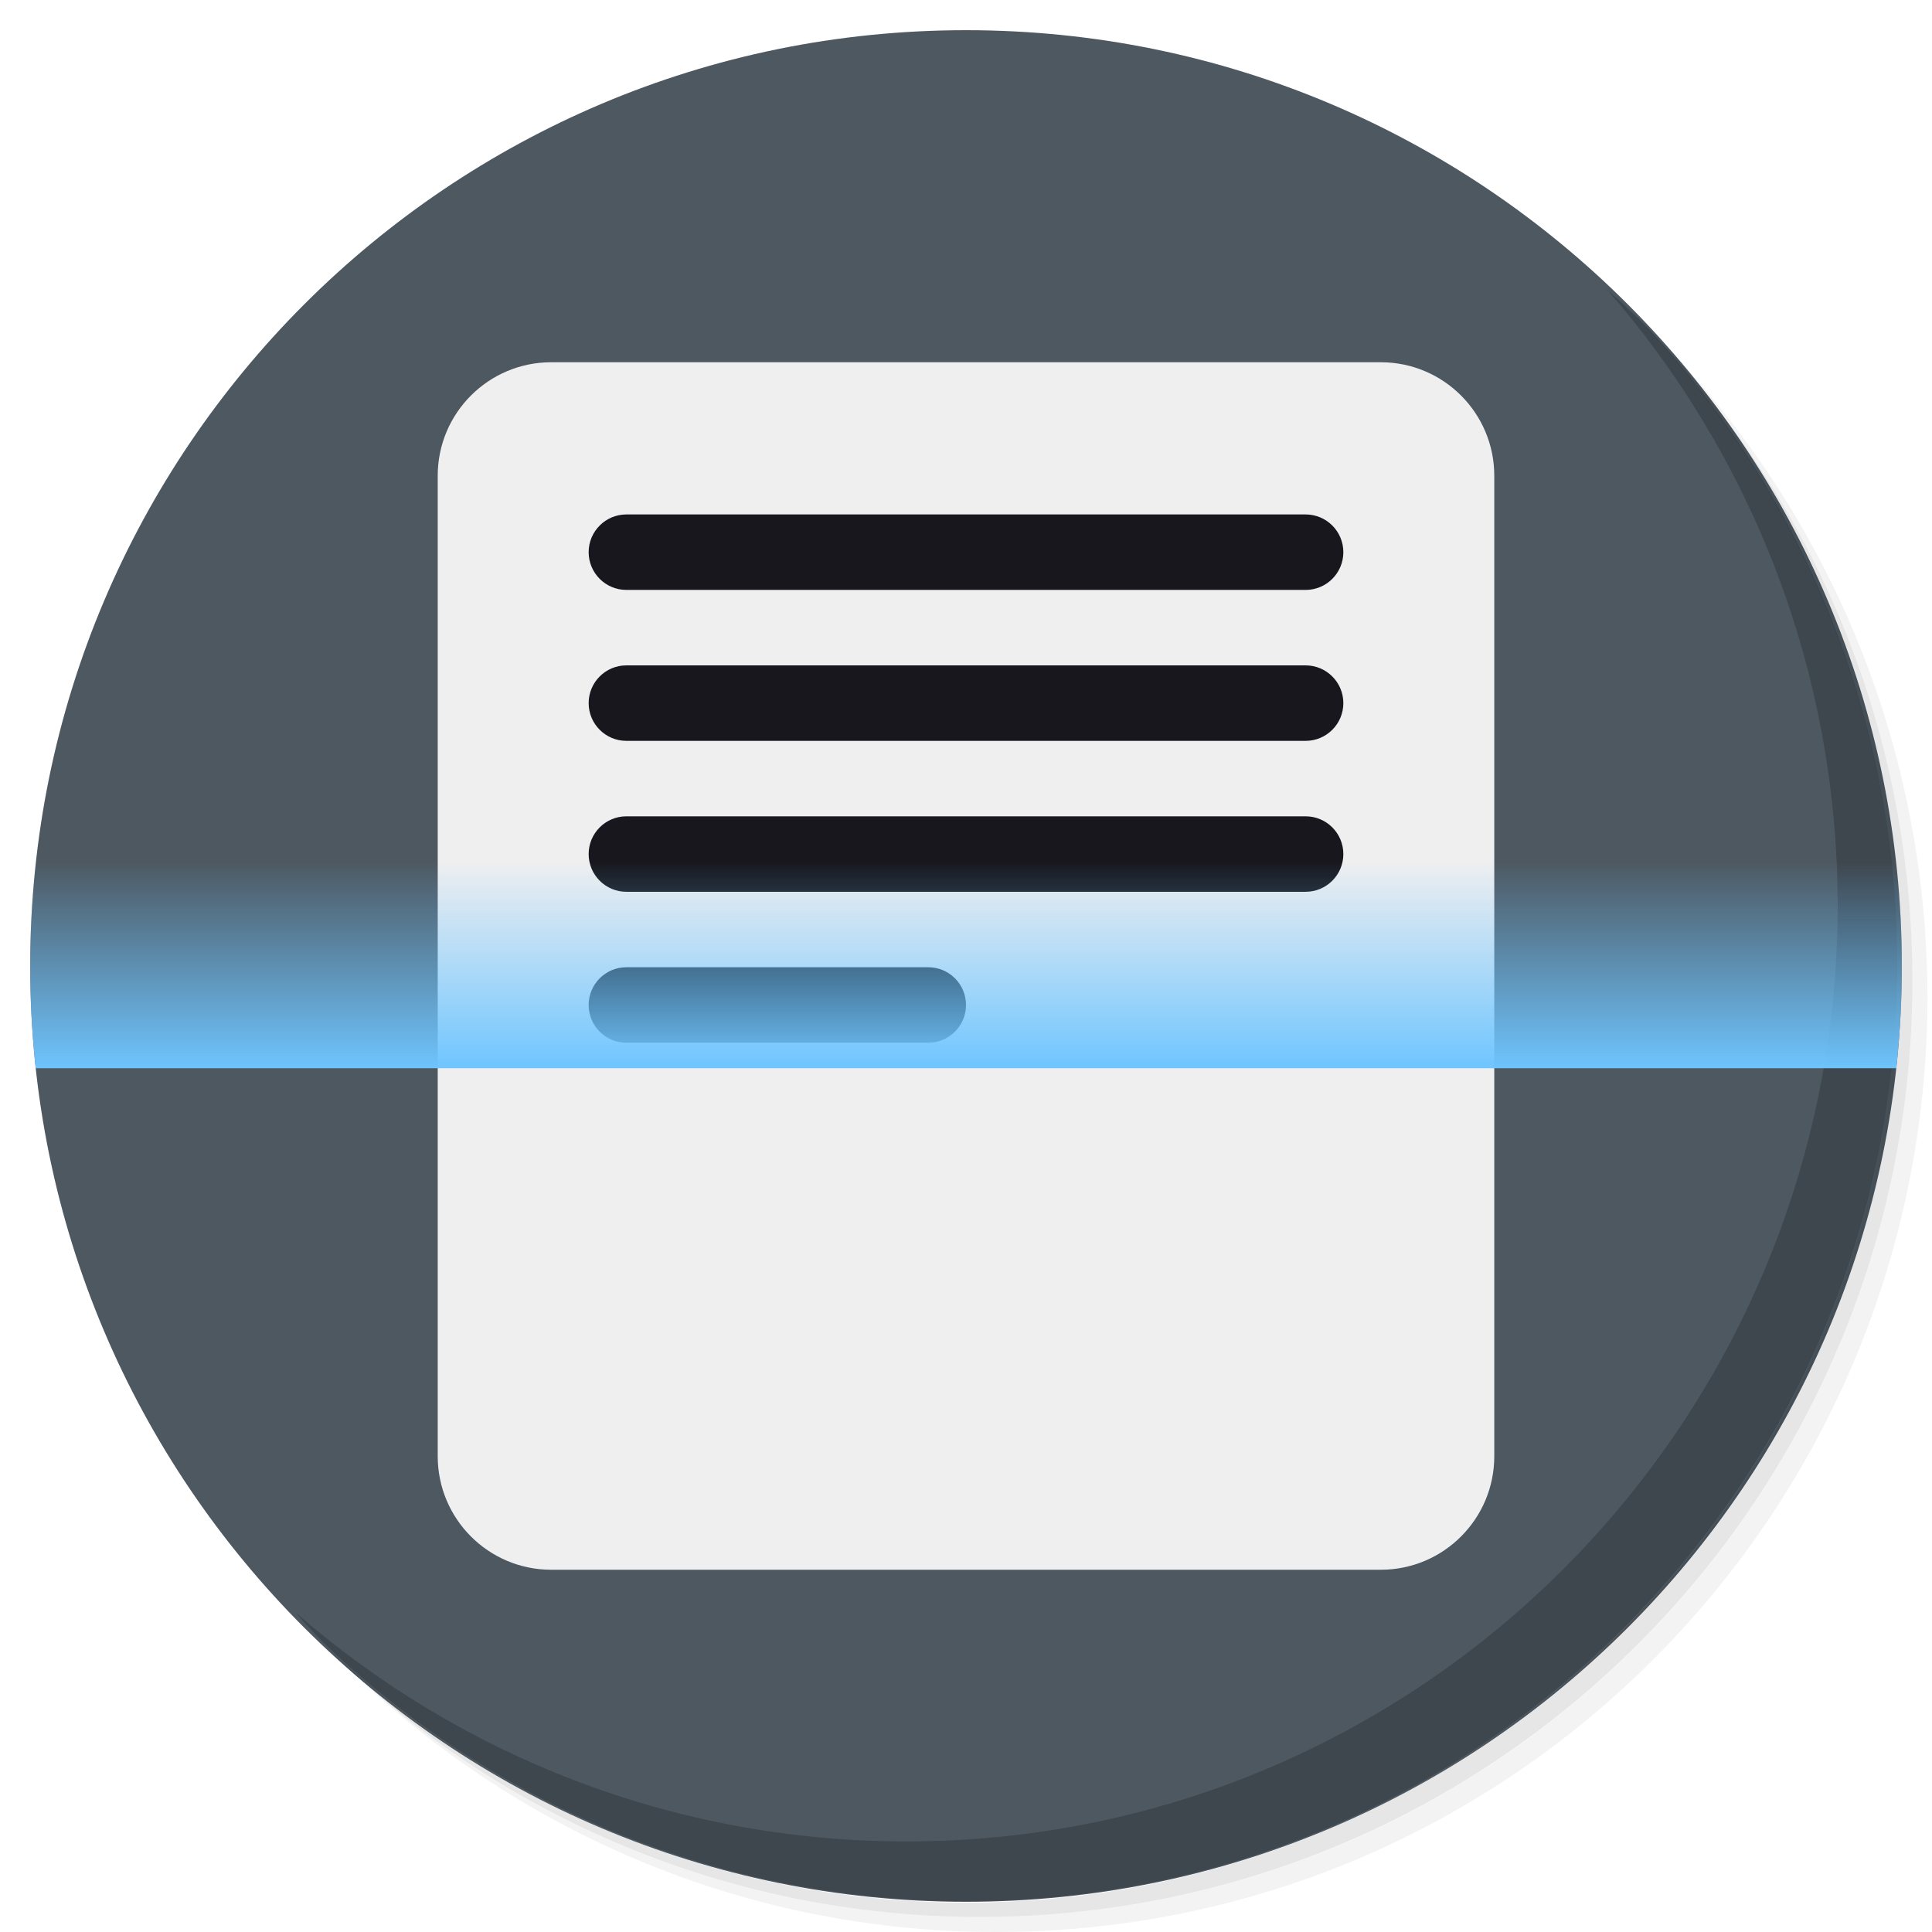
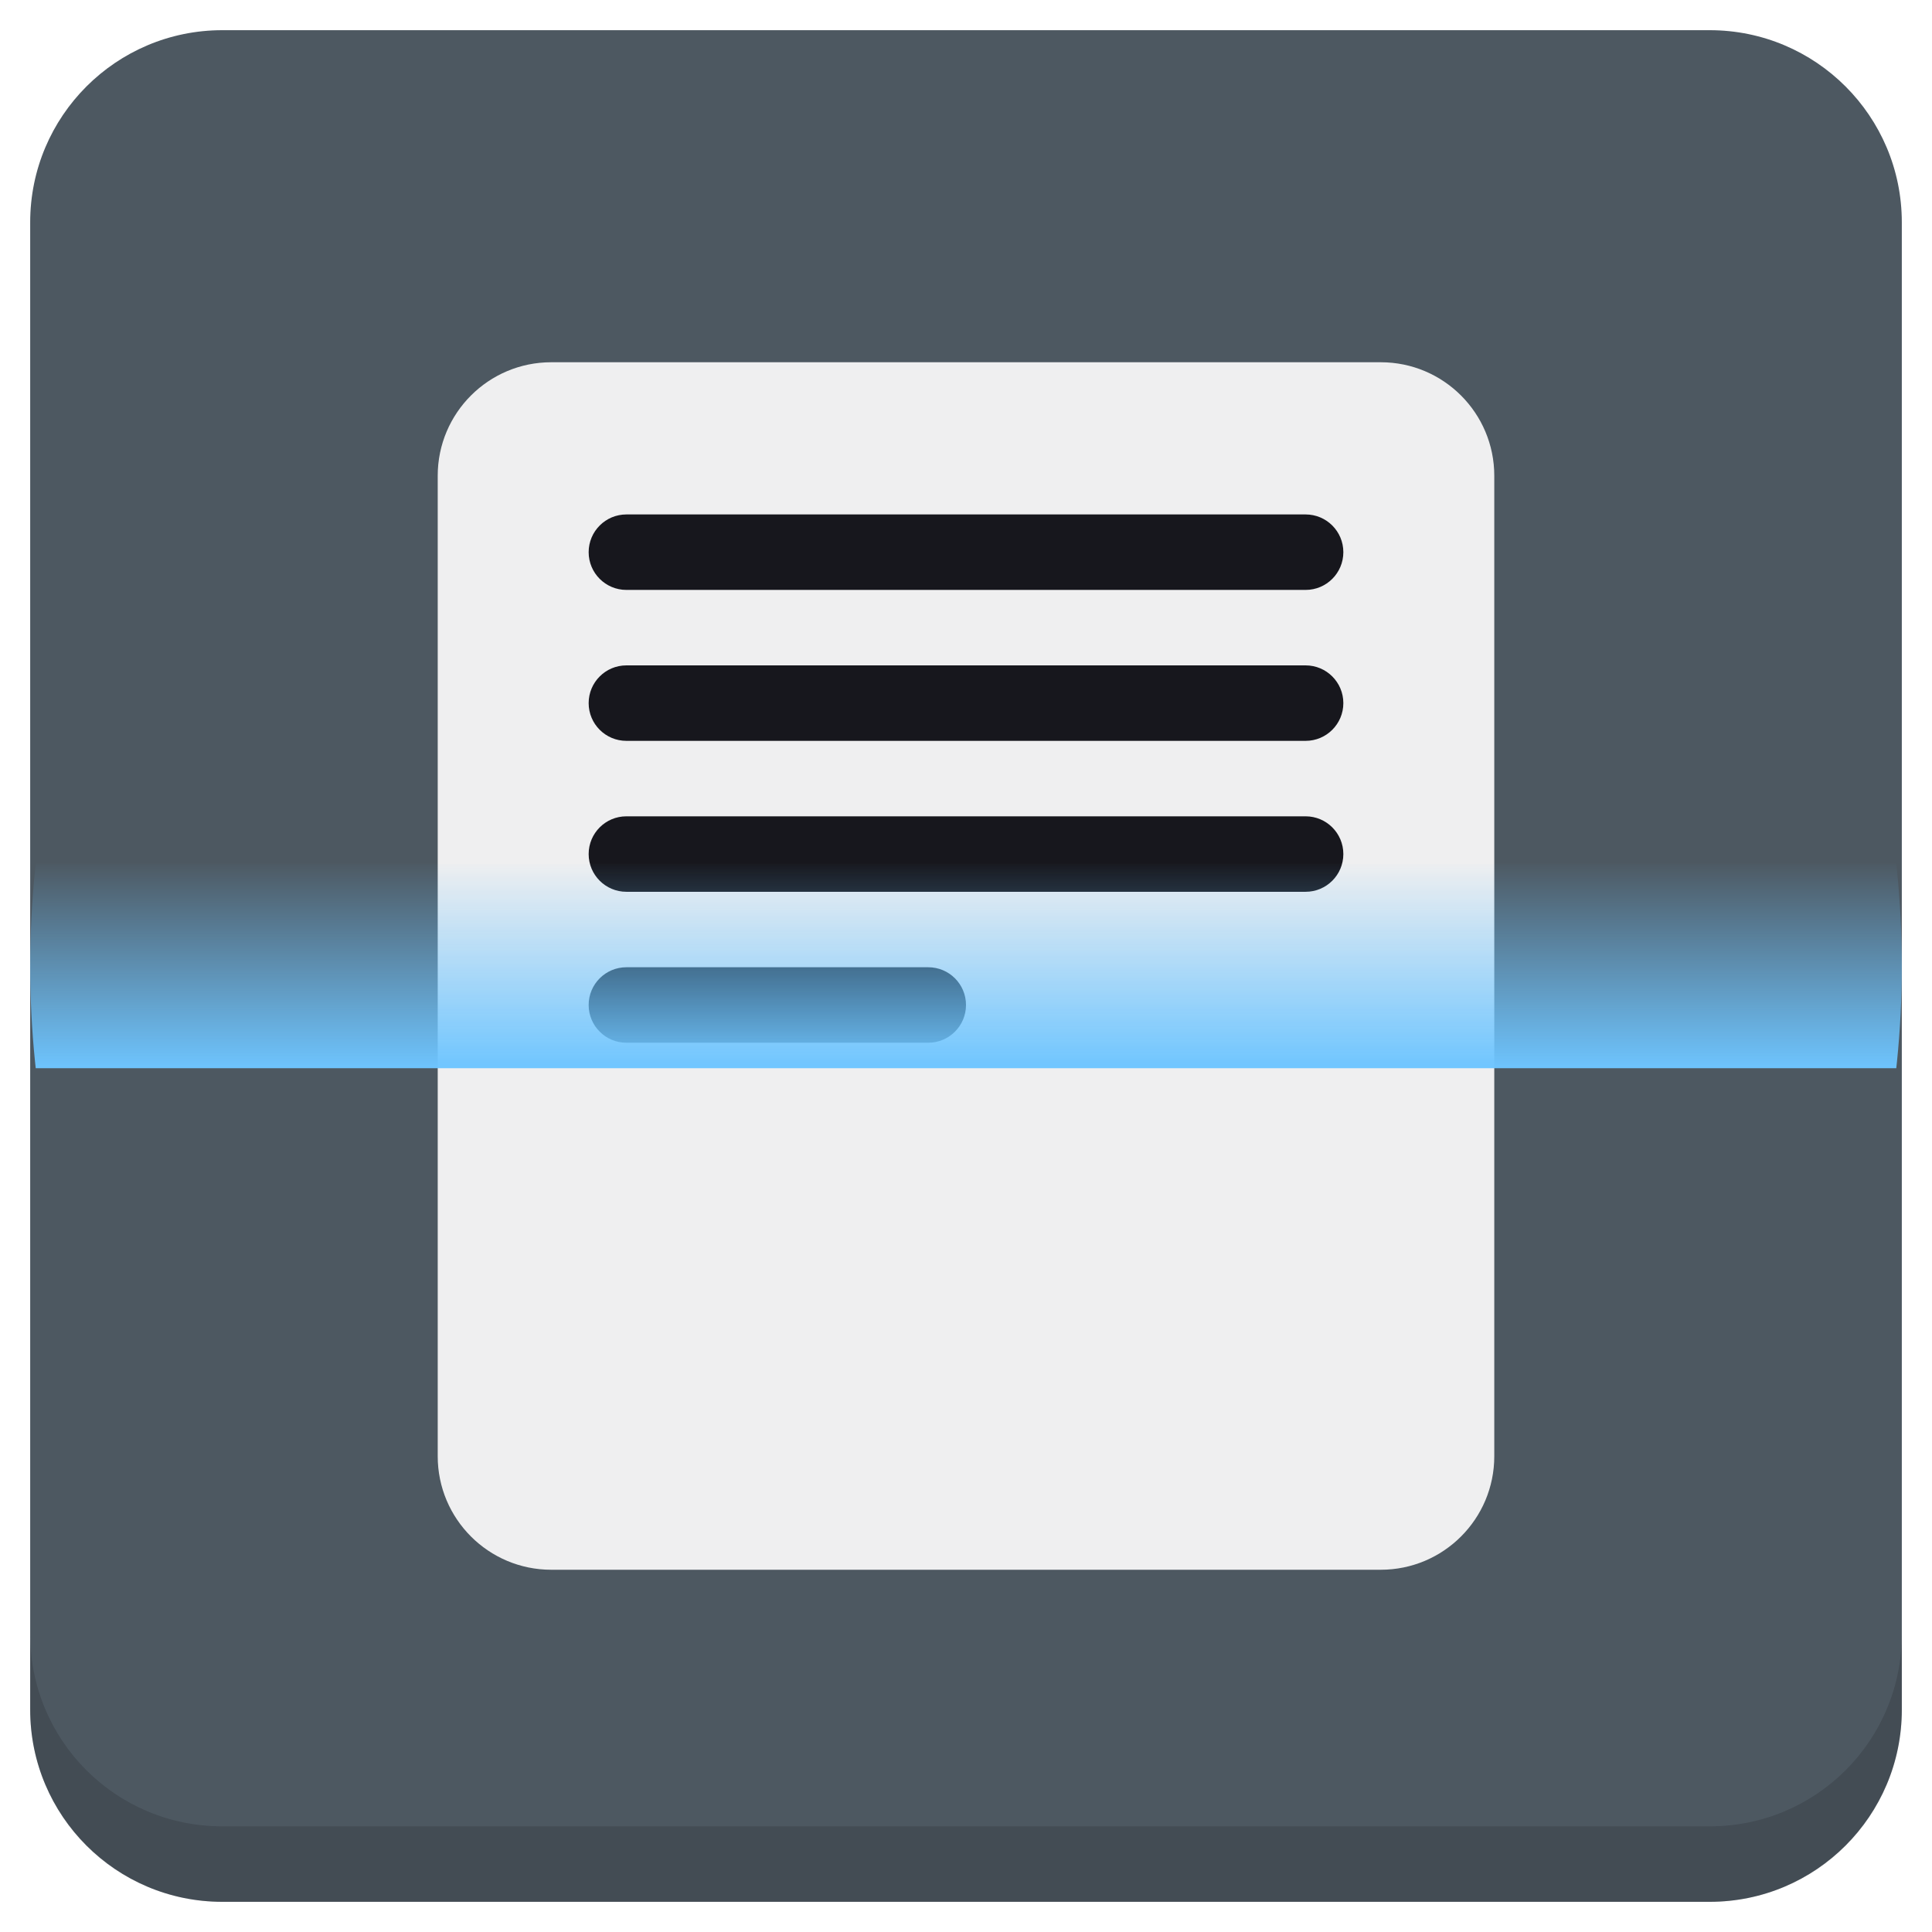
<svg xmlns="http://www.w3.org/2000/svg" xmlns:xlink="http://www.w3.org/1999/xlink" version="1.1" id="Layer_1" x="0px" y="0px" viewBox="0 0 256 256" enable-background="new 0 0 256 256" xml:space="preserve">
  <defs id="defs251">
    <linearGradient id="linearGradient1132">
      <stop style="stop-color:#6ec5ff;stop-opacity:1;" offset="0" id="stop1128" />
      <stop style="stop-color:#6ec5ff;stop-opacity:0;" offset="1" id="stop1130" />
    </linearGradient>
    <clipPath id="b">
      <use width="100%" overflow="visible" xlink:href="#a" height="100%" id="use5" />
    </clipPath>
    <linearGradient x1="29.337" x2="81.837" y1="75.021" gradientUnits="userSpaceOnUse" y2="44.354" id="c">
      <stop id="stop10" offset="0" stop-opacity=".6" stop-color="#A52714" />
      <stop id="stop12" offset=".66" stop-opacity="0" stop-color="#A52714" />
    </linearGradient>
    <clipPath id="clipPath1232">
      <use width="100%" overflow="visible" xlink:href="#a" height="100%" id="use1230" />
    </clipPath>
    <clipPath id="clipPath1236">
      <use width="100%" overflow="visible" xlink:href="#a" height="100%" id="use1234" />
    </clipPath>
    <linearGradient x1="110.87" x2="52.538" y1="164.5" gradientUnits="userSpaceOnUse" y2="130.33" id="d">
      <stop id="stop23" offset="0" stop-opacity=".4" stop-color="#055524" />
      <stop id="stop25" offset=".33" stop-opacity="0" stop-color="#055524" />
    </linearGradient>
    <clipPath id="clipPath1244">
      <use width="100%" overflow="visible" xlink:href="#a" height="100%" id="use1242" />
    </clipPath>
    <clipPath id="clipPath1248">
      <use width="100%" overflow="visible" xlink:href="#a" height="100%" id="use1246" />
    </clipPath>
    <clipPath id="f">
      <use y="0" x="0" style="overflow:visible" id="use37" height="100%" xlink:href="#e" overflow="visible" width="100%" />
    </clipPath>
    <linearGradient x1="121.86" x2="136.55" y1="49.804" gradientUnits="userSpaceOnUse" y2="114.13" id="g">
      <stop id="stop42" offset="0" stop-opacity=".3" stop-color="#EA6100" />
      <stop id="stop44" offset=".66" stop-opacity="0" stop-color="#EA6100" />
    </linearGradient>
    <clipPath id="clipPath1258">
      <use width="100%" overflow="visible" xlink:href="#a" height="100%" id="use1256" />
    </clipPath>
    <clipPath id="clipPath1269">
      <use width="100%" overflow="visible" xlink:href="#a" height="100%" id="use1267" />
    </clipPath>
    <clipPath id="j">
      <use y="0" x="0" style="overflow:visible" id="use62" height="100%" xlink:href="#i" overflow="visible" width="100%" />
    </clipPath>
    <radialGradient id="l" gradientUnits="userSpaceOnUse" cy="55.948" cx="668.18" gradientTransform="translate(-576)" r="84.078">
      <stop stop-color="#3E2723" stop-opacity=".2" offset="0" id="stop73" />
      <stop stop-color="#3E2723" stop-opacity="0" offset="1" id="stop75" />
    </radialGradient>
    <clipPath id="clipPath1285">
      <use width="100%" overflow="visible" xlink:href="#a" height="100%" id="use1283" />
    </clipPath>
    <clipPath id="clipPath1289">
      <use width="100%" overflow="visible" xlink:href="#a" height="100%" id="use1287" />
    </clipPath>
    <clipPath id="n">
      <use y="0" x="0" style="overflow:visible" id="use83" height="100%" xlink:href="#m" overflow="visible" width="100%" />
    </clipPath>
    <radialGradient id="p" gradientUnits="userSpaceOnUse" cy="48.52" cx="597.88" gradientTransform="translate(-576)" r="78.044">
      <stop stop-color="#3E2723" stop-opacity=".2" offset="0" id="stop94" />
      <stop stop-color="#3E2723" stop-opacity="0" offset="1" id="stop96" />
    </radialGradient>
    <clipPath id="clipPath1305">
      <use width="100%" overflow="visible" xlink:href="#a" height="100%" id="use1303" />
    </clipPath>
    <radialGradient id="q" gradientUnits="userSpaceOnUse" cy="96.138" cx="671.84" gradientTransform="translate(-576)" r="87.87">
      <stop stop-color="#263238" stop-opacity=".2" offset="0" id="stop101" />
      <stop stop-color="#263238" stop-opacity="0" offset="1" id="stop103" />
    </radialGradient>
    <clipPath id="clipPath1312">
      <use width="100%" overflow="visible" xlink:href="#a" height="100%" id="use1310" />
    </clipPath>
    <clipPath id="clipPath1316">
      <use width="100%" overflow="visible" xlink:href="#a" height="100%" id="use1314" />
    </clipPath>
    <clipPath id="clipPath1320">
      <use width="100%" overflow="visible" xlink:href="#a" height="100%" id="use1318" />
    </clipPath>
    <clipPath id="clipPath1324">
      <use width="100%" overflow="visible" xlink:href="#a" height="100%" id="use1322" />
    </clipPath>
    <path d="m 8,184 h 83.77 l 38.88,-38.88 V 116 H 61.36 L 8,24.48 Z" id="e" />
    <path d="m 96,56 34.65,60 -38.88,68 H 184 V 56 Z" id="i" />
    <path d="M 21.97,8 V 48.34 L 61.36,116 96,56 h 88 V 8 Z" id="m" />
    <clipPath id="b-1">
      <use width="100%" overflow="visible" xlink:href="#a" height="100%" id="use5-7" />
    </clipPath>
    <clipPath id="clipPath1232-2">
      <use width="100%" overflow="visible" xlink:href="#a" height="100%" id="use1230-2" />
    </clipPath>
    <clipPath id="clipPath1236-6">
      <use width="100%" overflow="visible" xlink:href="#a" height="100%" id="use1234-1" />
    </clipPath>
    <clipPath id="clipPath1244-1">
      <use width="100%" overflow="visible" xlink:href="#a" height="100%" id="use1242-5" />
    </clipPath>
    <clipPath id="clipPath1248-9">
      <use width="100%" overflow="visible" xlink:href="#a" height="100%" id="use1246-4" />
    </clipPath>
    <clipPath id="f-9">
      <use y="0" x="0" style="overflow:visible" id="use37-0" height="100%" xlink:href="#e-8" overflow="visible" width="100%" />
    </clipPath>
    <clipPath id="clipPath1258-7">
      <use width="100%" overflow="visible" xlink:href="#a" height="100%" id="use1256-7" />
    </clipPath>
    <clipPath id="clipPath1269-1">
      <use width="100%" overflow="visible" xlink:href="#a" height="100%" id="use1267-1" />
    </clipPath>
    <clipPath id="j-5">
      <use y="0" x="0" style="overflow:visible" id="use62-9" height="100%" xlink:href="#i-5" overflow="visible" width="100%" />
    </clipPath>
    <radialGradient id="l-7" gradientUnits="userSpaceOnUse" cy="55.948" cx="668.18" gradientTransform="translate(-576)" r="84.078">
      <stop stop-color="#3E2723" stop-opacity=".2" offset="0" id="stop73-7" />
      <stop stop-color="#3E2723" stop-opacity="0" offset="1" id="stop75-6" />
    </radialGradient>
    <clipPath id="clipPath1285-7">
      <use width="100%" overflow="visible" xlink:href="#a" height="100%" id="use1283-3" />
    </clipPath>
    <clipPath id="clipPath1289-6">
      <use width="100%" overflow="visible" xlink:href="#a" height="100%" id="use1287-5" />
    </clipPath>
    <clipPath id="n-6">
      <use y="0" x="0" style="overflow:visible" id="use83-3" height="100%" xlink:href="#m-6" overflow="visible" width="100%" />
    </clipPath>
    <radialGradient id="p-9" gradientUnits="userSpaceOnUse" cy="48.52" cx="597.88" gradientTransform="translate(-576)" r="78.044">
      <stop stop-color="#3E2723" stop-opacity=".2" offset="0" id="stop94-4" />
      <stop stop-color="#3E2723" stop-opacity="0" offset="1" id="stop96-8" />
    </radialGradient>
    <clipPath id="clipPath1305-1">
      <use width="100%" overflow="visible" xlink:href="#a" height="100%" id="use1303-2" />
    </clipPath>
    <radialGradient id="q-9" gradientUnits="userSpaceOnUse" cy="96.138" cx="671.84" gradientTransform="translate(-576)" r="87.87">
      <stop stop-color="#263238" stop-opacity=".2" offset="0" id="stop101-3" />
      <stop stop-color="#263238" stop-opacity="0" offset="1" id="stop103-9" />
    </radialGradient>
    <clipPath id="clipPath1312-0">
      <use width="100%" overflow="visible" xlink:href="#a" height="100%" id="use1310-8" />
    </clipPath>
    <clipPath id="clipPath1316-8">
      <use width="100%" overflow="visible" xlink:href="#a" height="100%" id="use1314-5" />
    </clipPath>
    <clipPath id="clipPath1320-0">
      <use width="100%" overflow="visible" xlink:href="#a" height="100%" id="use1318-9" />
    </clipPath>
    <clipPath id="clipPath1324-6">
      <use width="100%" overflow="visible" xlink:href="#a" height="100%" id="use1322-3" />
    </clipPath>
    <path d="m 8,184 h 83.77 l 38.88,-38.88 V 116 H 61.36 L 8,24.48 Z" id="e-8" />
    <path d="m 96,56 34.65,60 -38.88,68 H 184 V 56 Z" id="i-5" />
    <path d="M 21.97,8 V 48.34 L 61.36,116 96,56 h 88 V 8 Z" id="m-6" />
    <radialGradient id="r" gradientUnits="userSpaceOnUse" cy="32.014" cx="34.286" gradientTransform="translate(-23.07961,-106.2699)" r="176.75">
      <stop stop-color="#fff" stop-opacity=".1" offset="0" id="stop130" />
      <stop stop-color="#fff" stop-opacity="0" offset="1" id="stop132" />
    </radialGradient>
    <clipPath id="b-0">
      <use y="0" x="0" style="overflow:visible" width="100%" overflow="visible" xlink:href="#a" height="100%" id="use5-5" />
    </clipPath>
    <clipPath id="clipPath963">
      <use y="0" x="0" style="overflow:visible" width="100%" overflow="visible" xlink:href="#a" height="100%" id="use961" />
    </clipPath>
    <clipPath id="clipPath967">
      <use y="0" x="0" style="overflow:visible" width="100%" overflow="visible" xlink:href="#a" height="100%" id="use965" />
    </clipPath>
    <radialGradient id="q-94" gradientUnits="userSpaceOnUse" cy="96.138" cx="671.84" gradientTransform="translate(-576)" r="87.87">
      <stop stop-color="#263238" stop-opacity=".2" offset="0" id="stop101-6" />
      <stop stop-color="#263238" stop-opacity="0" offset="1" id="stop103-92" />
    </radialGradient>
    <clipPath id="clipPath974">
      <use y="0" x="0" style="overflow:visible" width="100%" overflow="visible" xlink:href="#a" height="100%" id="use972" />
    </clipPath>
    <radialGradient id="p-2" gradientUnits="userSpaceOnUse" cy="48.52" cx="597.88" gradientTransform="translate(-576)" r="78.044">
      <stop stop-color="#3E2723" stop-opacity=".2" offset="0" id="stop94-47" />
      <stop stop-color="#3E2723" stop-opacity="0" offset="1" id="stop96-7" />
    </radialGradient>
    <clipPath id="clipPath981">
      <use y="0" x="0" style="overflow:visible" width="100%" overflow="visible" xlink:href="#a" height="100%" id="use979" />
    </clipPath>
    <clipPath id="clipPath985">
      <use y="0" x="0" style="overflow:visible" width="100%" overflow="visible" xlink:href="#a" height="100%" id="use983" />
    </clipPath>
    <clipPath id="n-5">
      <use width="100%" overflow="visible" xlink:href="#m-0" height="100%" id="use83-4" style="overflow:visible" x="0" y="0" />
    </clipPath>
    <radialGradient id="l-2" gradientUnits="userSpaceOnUse" cy="55.948" cx="668.18" gradientTransform="translate(-576)" r="84.078">
      <stop stop-color="#3E2723" stop-opacity=".2" offset="0" id="stop73-8" />
      <stop stop-color="#3E2723" stop-opacity="0" offset="1" id="stop75-9" />
    </radialGradient>
    <clipPath id="clipPath997">
      <use y="0" x="0" style="overflow:visible" width="100%" overflow="visible" xlink:href="#a" height="100%" id="use995" />
    </clipPath>
    <clipPath id="clipPath1001">
      <use y="0" x="0" style="overflow:visible" width="100%" overflow="visible" xlink:href="#a" height="100%" id="use999" />
    </clipPath>
    <clipPath id="j-3">
      <use width="100%" overflow="visible" xlink:href="#i-1" height="100%" id="use62-6" style="overflow:visible" x="0" y="0" />
    </clipPath>
    <clipPath id="clipPath1010">
      <use y="0" x="0" style="overflow:visible" width="100%" overflow="visible" xlink:href="#a" height="100%" id="use1008" />
    </clipPath>
    <clipPath id="clipPath1017">
      <use y="0" x="0" style="overflow:visible" width="100%" overflow="visible" xlink:href="#a" height="100%" id="use1015" />
    </clipPath>
    <clipPath id="f-0">
      <use width="100%" overflow="visible" xlink:href="#e-1" height="100%" id="use37-5" style="overflow:visible" x="0" y="0" />
    </clipPath>
    <clipPath id="clipPath1029">
      <use y="0" x="0" style="overflow:visible" width="100%" overflow="visible" xlink:href="#a" height="100%" id="use1027" />
    </clipPath>
    <clipPath id="clipPath1033">
      <use y="0" x="0" style="overflow:visible" width="100%" overflow="visible" xlink:href="#a" height="100%" id="use1031" />
    </clipPath>
    <clipPath id="clipPath1043">
      <use y="0" x="0" style="overflow:visible" width="100%" overflow="visible" xlink:href="#a" height="100%" id="use1041" />
    </clipPath>
    <clipPath id="clipPath1047">
      <use y="0" x="0" style="overflow:visible" width="100%" overflow="visible" xlink:href="#a" height="100%" id="use1045" />
    </clipPath>
    <path id="e-1" d="m 8,184 h 83.77 l 38.88,-38.88 V 116 H 61.36 L 8,24.48 Z" />
    <path id="i-1" d="m 96,56 34.65,60 -38.88,68 H 184 V 56 Z" />
    <path id="m-0" d="M 21.97,8 V 48.34 L 61.36,116 96,56 h 88 V 8 Z" />
    <circle r="88" cx="96" cy="96" id="a" />
    <path d="m8 184h83.77l38.88-38.88v-29.12h-69.29l-53.36-91.52z" id="e-6" />
    <path d="m96 56l34.65 60-38.88 68h92.23v-128z" id="i-2" />
    <path d="m21.97 8v40.34l39.39 67.66 34.64-60h88v-48z" id="m-8" />
    <defs id="defs1820">
      <path d="M 21.97,8 V 48.34 L 61.36,116 96,56 h 88 V 8 Z" id="path1928" />
    </defs>
    <clipPath id="n-7">
      <use id="use1822" height="100%" xlink:href="#m-8" overflow="visible" width="100%" style="overflow:visible" x="0" y="0" />
    </clipPath>
    <defs id="defs1799">
      <path d="m 96,56 34.65,60 -38.88,68 H 184 V 56 Z" id="path1918" />
    </defs>
    <clipPath id="j-6">
      <use id="use1801" height="100%" xlink:href="#i-2" overflow="visible" width="100%" style="overflow:visible" x="0" y="0" />
    </clipPath>
    <defs id="defs1774">
      <path d="m 8,184 h 83.77 l 38.88,-38.88 V 116 H 61.36 L 8,24.48 Z" id="path1902" />
    </defs>
    <clipPath id="f-06">
      <use id="use1776" height="100%" xlink:href="#e-6" overflow="visible" width="100%" style="overflow:visible" x="0" y="0" />
    </clipPath>
    <linearGradient x1="110.87" x2="52.538" y1="164.5" gradientUnits="userSpaceOnUse" y2="130.33" id="linearGradient1897">
      <stop id="stop1762" offset="0" stop-opacity=".4" stop-color="#055524" />
      <stop id="stop1764" offset=".33" stop-opacity="0" stop-color="#055524" />
    </linearGradient>
    <linearGradient x1="29.337" x2="81.837" y1="75.021" gradientUnits="userSpaceOnUse" y2="44.354" id="linearGradient1889">
      <stop id="stop1749" offset="0" stop-opacity=".6" stop-color="#A52714" />
      <stop id="stop1751" offset=".66" stop-opacity="0" stop-color="#A52714" />
    </linearGradient>
    <linearGradient id="linearGradient1910" y2="114.13" gradientUnits="userSpaceOnUse" y1="49.804" x2="136.55" x1="121.86">
      <stop stop-color="#EA6100" stop-opacity=".3" offset="0" id="stop1781" />
      <stop stop-color="#EA6100" stop-opacity="0" offset=".66" id="stop1783" />
    </linearGradient>
    <clipPath id="b-3">
      <use y="0" x="0" style="overflow:visible" width="100%" overflow="visible" xlink:href="#a" height="100%" id="use5-1" />
    </clipPath>
    <clipPath id="clipPath1024">
      <use y="0" x="0" style="overflow:visible" width="100%" overflow="visible" xlink:href="#a" height="100%" id="use1022" />
    </clipPath>
    <clipPath id="clipPath1028">
      <use y="0" x="0" style="overflow:visible" width="100%" overflow="visible" xlink:href="#a" height="100%" id="use1026" />
    </clipPath>
    <clipPath id="clipPath1035">
      <use y="0" x="0" style="overflow:visible" width="100%" overflow="visible" xlink:href="#a" height="100%" id="use1033" />
    </clipPath>
    <clipPath id="clipPath1039">
      <use y="0" x="0" style="overflow:visible" width="100%" overflow="visible" xlink:href="#a" height="100%" id="use1037" />
    </clipPath>
    <clipPath id="f-6">
      <use y="0" x="0" style="overflow:visible" id="use37-8" height="100%" xlink:href="#e-61" overflow="visible" width="100%" />
    </clipPath>
    <clipPath id="clipPath1048">
      <use y="0" x="0" style="overflow:visible" width="100%" overflow="visible" xlink:href="#a" height="100%" id="use1046" />
    </clipPath>
    <clipPath id="clipPath1058">
      <use y="0" x="0" style="overflow:visible" width="100%" overflow="visible" xlink:href="#a" height="100%" id="use1056" />
    </clipPath>
    <clipPath id="j-66">
      <use y="0" x="0" style="overflow:visible" id="use62-4" height="100%" xlink:href="#i-59" overflow="visible" width="100%" />
    </clipPath>
    <radialGradient id="l-9" gradientUnits="userSpaceOnUse" cy="55.948" cx="668.18" gradientTransform="translate(-576)" r="84.078">
      <stop stop-color="#3E2723" stop-opacity=".2" offset="0" id="stop73-5" />
      <stop stop-color="#3E2723" stop-opacity="0" offset="1" id="stop75-0" />
    </radialGradient>
    <clipPath id="clipPath1073">
      <use y="0" x="0" style="overflow:visible" width="100%" overflow="visible" xlink:href="#a" height="100%" id="use1071" />
    </clipPath>
    <clipPath id="clipPath1077">
      <use y="0" x="0" style="overflow:visible" width="100%" overflow="visible" xlink:href="#a" height="100%" id="use1075" />
    </clipPath>
    <clipPath id="n-4">
      <use y="0" x="0" style="overflow:visible" id="use83-8" height="100%" xlink:href="#m-4" overflow="visible" width="100%" />
    </clipPath>
    <radialGradient id="p-7" gradientUnits="userSpaceOnUse" cy="48.52" cx="597.88" gradientTransform="translate(-576)" r="78.044">
      <stop stop-color="#3E2723" stop-opacity=".2" offset="0" id="stop94-1" />
      <stop stop-color="#3E2723" stop-opacity="0" offset="1" id="stop96-72" />
    </radialGradient>
    <clipPath id="clipPath1092">
      <use y="0" x="0" style="overflow:visible" width="100%" overflow="visible" xlink:href="#a" height="100%" id="use1090" />
    </clipPath>
    <radialGradient id="q-7" gradientUnits="userSpaceOnUse" cy="96.138" cx="671.84" gradientTransform="translate(-576)" r="87.87">
      <stop stop-color="#263238" stop-opacity=".2" offset="0" id="stop101-2" />
      <stop stop-color="#263238" stop-opacity="0" offset="1" id="stop103-2" />
    </radialGradient>
    <clipPath id="clipPath1099">
      <use y="0" x="0" style="overflow:visible" width="100%" overflow="visible" xlink:href="#a" height="100%" id="use1097" />
    </clipPath>
    <clipPath id="clipPath1103">
      <use y="0" x="0" style="overflow:visible" width="100%" overflow="visible" xlink:href="#a" height="100%" id="use1101" />
    </clipPath>
    <clipPath id="clipPath1107">
      <use y="0" x="0" style="overflow:visible" width="100%" overflow="visible" xlink:href="#a" height="100%" id="use1105" />
    </clipPath>
    <clipPath id="clipPath1111">
      <use y="0" x="0" style="overflow:visible" width="100%" overflow="visible" xlink:href="#a" height="100%" id="use1109" />
    </clipPath>
    <radialGradient id="r-6" gradientUnits="userSpaceOnUse" cy="32.014" cx="34.286" gradientTransform="translate(-7,-7)" r="176.75">
      <stop stop-color="#fff" stop-opacity=".1" offset="0" id="stop130-1" />
      <stop stop-color="#fff" stop-opacity="0" offset="1" id="stop132-0" />
    </radialGradient>
    <path d="m 8,184 h 83.77 l 38.88,-38.88 V 116 H 61.36 L 8,24.48 Z" id="e-61" />
    <path d="m 96,56 34.65,60 -38.88,68 H 184 V 56 Z" id="i-59" />
    <path d="M 21.97,8 V 48.34 L 61.36,116 96,56 h 88 V 8 Z" id="m-4" />
    <clipPath id="b-9">
      <use y="0" x="0" style="overflow:visible" width="100%" overflow="visible" xlink:href="#a" height="100%" id="use5-0" />
    </clipPath>
    <clipPath id="clipPath1024-7">
      <use y="0" x="0" style="overflow:visible" width="100%" overflow="visible" xlink:href="#a" height="100%" id="use1022-7" />
    </clipPath>
    <clipPath id="clipPath1028-1">
      <use y="0" x="0" style="overflow:visible" width="100%" overflow="visible" xlink:href="#a" height="100%" id="use1026-1" />
    </clipPath>
    <clipPath id="clipPath1035-7">
      <use y="0" x="0" style="overflow:visible" width="100%" overflow="visible" xlink:href="#a" height="100%" id="use1033-7" />
    </clipPath>
    <clipPath id="clipPath1039-6">
      <use y="0" x="0" style="overflow:visible" width="100%" overflow="visible" xlink:href="#a" height="100%" id="use1037-7" />
    </clipPath>
    <clipPath id="f-3">
      <use y="0" x="0" style="overflow:visible" id="use37-6" height="100%" xlink:href="#e-9" overflow="visible" width="100%" />
    </clipPath>
    <clipPath id="clipPath1048-3">
      <use y="0" x="0" style="overflow:visible" width="100%" overflow="visible" xlink:href="#a" height="100%" id="use1046-9" />
    </clipPath>
    <clipPath id="clipPath1058-4">
      <use y="0" x="0" style="overflow:visible" width="100%" overflow="visible" xlink:href="#a" height="100%" id="use1056-8" />
    </clipPath>
    <clipPath id="j-1">
      <use y="0" x="0" style="overflow:visible" id="use62-2" height="100%" xlink:href="#i-6" overflow="visible" width="100%" />
    </clipPath>
    <radialGradient id="l-93" gradientUnits="userSpaceOnUse" cy="55.948" cx="668.18" gradientTransform="translate(-576)" r="84.078">
      <stop stop-color="#3E2723" stop-opacity=".2" offset="0" id="stop73-9" />
      <stop stop-color="#3E2723" stop-opacity="0" offset="1" id="stop75-08" />
    </radialGradient>
    <clipPath id="clipPath1073-8">
      <use y="0" x="0" style="overflow:visible" width="100%" overflow="visible" xlink:href="#a" height="100%" id="use1071-5" />
    </clipPath>
    <clipPath id="clipPath1077-0">
      <use y="0" x="0" style="overflow:visible" width="100%" overflow="visible" xlink:href="#a" height="100%" id="use1075-9" />
    </clipPath>
    <clipPath id="n-63">
      <use y="0" x="0" style="overflow:visible" id="use83-85" height="100%" xlink:href="#m-2" overflow="visible" width="100%" />
    </clipPath>
    <radialGradient id="p-6" gradientUnits="userSpaceOnUse" cy="48.52" cx="597.88" gradientTransform="translate(-576)" r="78.044">
      <stop stop-color="#3E2723" stop-opacity=".2" offset="0" id="stop94-11" />
      <stop stop-color="#3E2723" stop-opacity="0" offset="1" id="stop96-5" />
    </radialGradient>
    <clipPath id="clipPath1092-9">
      <use y="0" x="0" style="overflow:visible" width="100%" overflow="visible" xlink:href="#a" height="100%" id="use1090-8" />
    </clipPath>
    <radialGradient id="q-4" gradientUnits="userSpaceOnUse" cy="96.138" cx="671.84" gradientTransform="translate(-576)" r="87.87">
      <stop stop-color="#263238" stop-opacity=".2" offset="0" id="stop101-8" />
      <stop stop-color="#263238" stop-opacity="0" offset="1" id="stop103-1" />
    </radialGradient>
    <clipPath id="clipPath1099-0">
      <use y="0" x="0" style="overflow:visible" width="100%" overflow="visible" xlink:href="#a" height="100%" id="use1097-3" />
    </clipPath>
    <clipPath id="clipPath1103-0">
      <use y="0" x="0" style="overflow:visible" width="100%" overflow="visible" xlink:href="#a" height="100%" id="use1101-4" />
    </clipPath>
    <clipPath id="clipPath1107-4">
      <use y="0" x="0" style="overflow:visible" width="100%" overflow="visible" xlink:href="#a" height="100%" id="use1105-4" />
    </clipPath>
    <clipPath id="clipPath1111-4">
      <use y="0" x="0" style="overflow:visible" width="100%" overflow="visible" xlink:href="#a" height="100%" id="use1109-7" />
    </clipPath>
    <radialGradient id="r-63" gradientUnits="userSpaceOnUse" cy="32.014" cx="34.286" gradientTransform="translate(-7,-7)" r="176.75">
      <stop stop-color="#fff" stop-opacity=".1" offset="0" id="stop130-17" />
      <stop stop-color="#fff" stop-opacity="0" offset="1" id="stop132-5" />
    </radialGradient>
    <path d="m 8,184 h 83.77 l 38.88,-38.88 V 116 H 61.36 L 8,24.48 Z" id="e-9" />
    <path d="m 96,56 34.65,60 -38.88,68 H 184 V 56 Z" id="i-6" />
    <path d="M 21.97,8 V 48.34 L 61.36,116 96,56 h 88 V 8 Z" id="m-2" />
    <clipPath clipPathUnits="userSpaceOnUse" id="clipPath1124">
      <circle style="display:inline;fill:#17171d;fill-opacity:1;stroke:none;stroke-width:2.74;stroke-miterlimit:4;stroke-dasharray:none;stroke-opacity:1" id="circle1126" cx="128" cy="128" r="124" />
    </clipPath>
    <linearGradient xlink:href="#linearGradient1132" id="linearGradient1134" x1="133" y1="141.75" x2="133" y2="114" gradientUnits="userSpaceOnUse" />
  </defs>
-   <g id="layer3" style="display:none">
-     <rect style="display:none;fill:#4d5861;fill-opacity:1;stroke-width:1.418" id="rect1101" width="248" height="248" x="4" y="4" ry="25.456" />
+   <g id="layer3" style="display:inline">
+     <rect style="display:inline;fill:#4d5861;fill-opacity:1;stroke-width:1.418" id="rect1101" width="248" height="248" x="4" y="4" ry="25.456" />
  </g>
-   <g id="layer4" style="display:none">
-     <path style="display:none;opacity:0.5;fill:#17171d;fill-opacity:0.392;stroke-width:1.418" d="m 4,216.545 v 10 C 4,240.647 15.353,252 29.455,252 H 226.545 C 240.647,252 252,240.647 252,226.545 v -10 C 252,230.647 240.647,242 226.545,242 H 29.455 C 15.353,242 4,230.647 4,216.545 Z" id="rect1101-3" />
+   <g id="layer4" style="display:inline">
+     <path style="display:inline;opacity:0.5;fill:#17171d;fill-opacity:0.392;stroke-width:1.418" d="m 4,216.545 v 10 C 4,240.647 15.353,252 29.455,252 H 226.545 C 240.647,252 252,240.647 252,226.545 v -10 C 252,230.647 240.647,242 226.545,242 H 29.455 C 15.353,242 4,230.647 4,216.545 Z" id="rect1101-3" />
  </g>
-   <g id="layer2" style="display:inline">
-     <circle style="display:inline;fill:#4d5861;fill-opacity:1;stroke:none;stroke-width:2.74;stroke-miterlimit:4;stroke-dasharray:none;stroke-opacity:1" id="path1090" cx="128" cy="128" r="124" />
+   <g id="layer2" style="display:none">
+     <circle style="display:none;fill:#4d5861;fill-opacity:1;stroke:none;stroke-width:2.74;stroke-miterlimit:4;stroke-dasharray:none;stroke-opacity:1" id="path1090" cx="128" cy="128" r="124" />
  </g>
-   <g id="layer6" style="display:inline">
+   <g id="layer6" style="display:none">
    <g id="g2548" style="display:inline" transform="translate(-2.960187,1.58543)">
      <path d="m 256.36,128.415 c 0,-33.9 -13.5,-64.5 -35.4,-86.9 -0.4,-0.3 -0.7,-0.7 -1.1,-1 21.3,22.3 34.5,52.6 34.5,86 0,68.5 -55.2,124 -123.4,124 -32.9,0 -62.9,-13 -85,-34.1 0.3,0.3 0.6,0.6 0.9,0.9 22.2,21.7 52.6,35.1 86,35.1 68.2,0 123.5,-55.5 123.5,-124 z" id="path238" style="display:inline;opacity:0.1" />
      <path d="m 219.86,40.415 c -0.7,-0.6 -1.4,-1.3 -2,-1.9 -0.7,-0.6 -1.4,-1.2 -2.1,-1.9 19.1,21.8 30.7,50.5 30.7,81.8 0,68.5 -55.2,124 -123.4,124 -30.9,0 -59.2,-11.4 -80.9,-30.3 0.6,0.7 1.2,1.4 1.9,2.1 0.6,0.7 1.3,1.4 1.9,2 22.1,21.1 52.1,34.1 85,34.1 68.2,0 123.4,-55.5 123.4,-124 0,-33.3 -13.1,-63.6 -34.5,-85.9 z" id="path240" style="display:inline;opacity:0.2" />
      <path d="m 220.96,41.515 c 21.9,22.4 35.4,53.1 35.4,86.9 0,68.5 -55.2,124 -123.4,124 -33.5,0 -63.8,-13.4 -86,-35.1 22.4,22.9 53.6,37.1 88,37.1 68.2,0 123.4,-55.5 123.4,-124 -0.1,-34.9 -14.4,-66.4 -37.4,-88.9 z" id="path236" style="display:inline;opacity:0.05" />
    </g>
  </g>
  <g id="layer1" style="display:inline">
    <g id="g1212" transform="translate(221,74)">
      <rect ry="15.043" y="-26" x="-163" height="160" width="140" id="rect1133" style="opacity:0.94;fill:#f9f9f9;fill-opacity:1;stroke:none;stroke-width:0.976;stroke-linecap:butt;stroke-linejoin:bevel;stroke-miterlimit:4;stroke-dasharray:none;stroke-opacity:1;paint-order:fill markers stroke" />
      <rect ry="5" y="-5.833" x="-143" height="10" width="100" id="rect835-6-3" style="fill:#17171d;fill-opacity:1;stroke:none;stroke-width:1.855;stroke-linecap:butt;stroke-linejoin:bevel;stroke-miterlimit:4;stroke-dasharray:none;stroke-opacity:1;paint-order:fill markers stroke" />
      <rect ry="5" y="14.167" x="-143" height="10" width="100" id="rect835-5-6" style="fill:#17171d;fill-opacity:1;stroke:none;stroke-width:1.855;stroke-linecap:butt;stroke-linejoin:bevel;stroke-miterlimit:4;stroke-dasharray:none;stroke-opacity:1;paint-order:fill markers stroke" />
      <rect ry="5" y="34.167" x="-143" height="10" width="100" id="rect835-5-5-0" style="fill:#17171d;fill-opacity:1;stroke:none;stroke-width:1.855;stroke-linecap:butt;stroke-linejoin:bevel;stroke-miterlimit:4;stroke-dasharray:none;stroke-opacity:1;paint-order:fill markers stroke" />
      <rect ry="5" y="54.167" x="-143" height="10" width="50" id="rect835-5-3-2-6" style="fill:#17171d;fill-opacity:1;stroke:none;stroke-width:1.312;stroke-linecap:butt;stroke-linejoin:bevel;stroke-miterlimit:4;stroke-dasharray:none;stroke-opacity:1;paint-order:fill markers stroke" />
    </g>
    <rect style="fill:url(#linearGradient1134);fill-opacity:1;stroke:none;stroke-width:2.911;stroke-linecap:butt;stroke-linejoin:bevel;stroke-miterlimit:4;stroke-dasharray:none;stroke-opacity:1;paint-order:fill markers stroke" id="rect1098" width="253.089" height="27.089" x="1.455" y="114.455" ry="0.184" clip-path="url(#clipPath1124)" />
  </g>
</svg>
